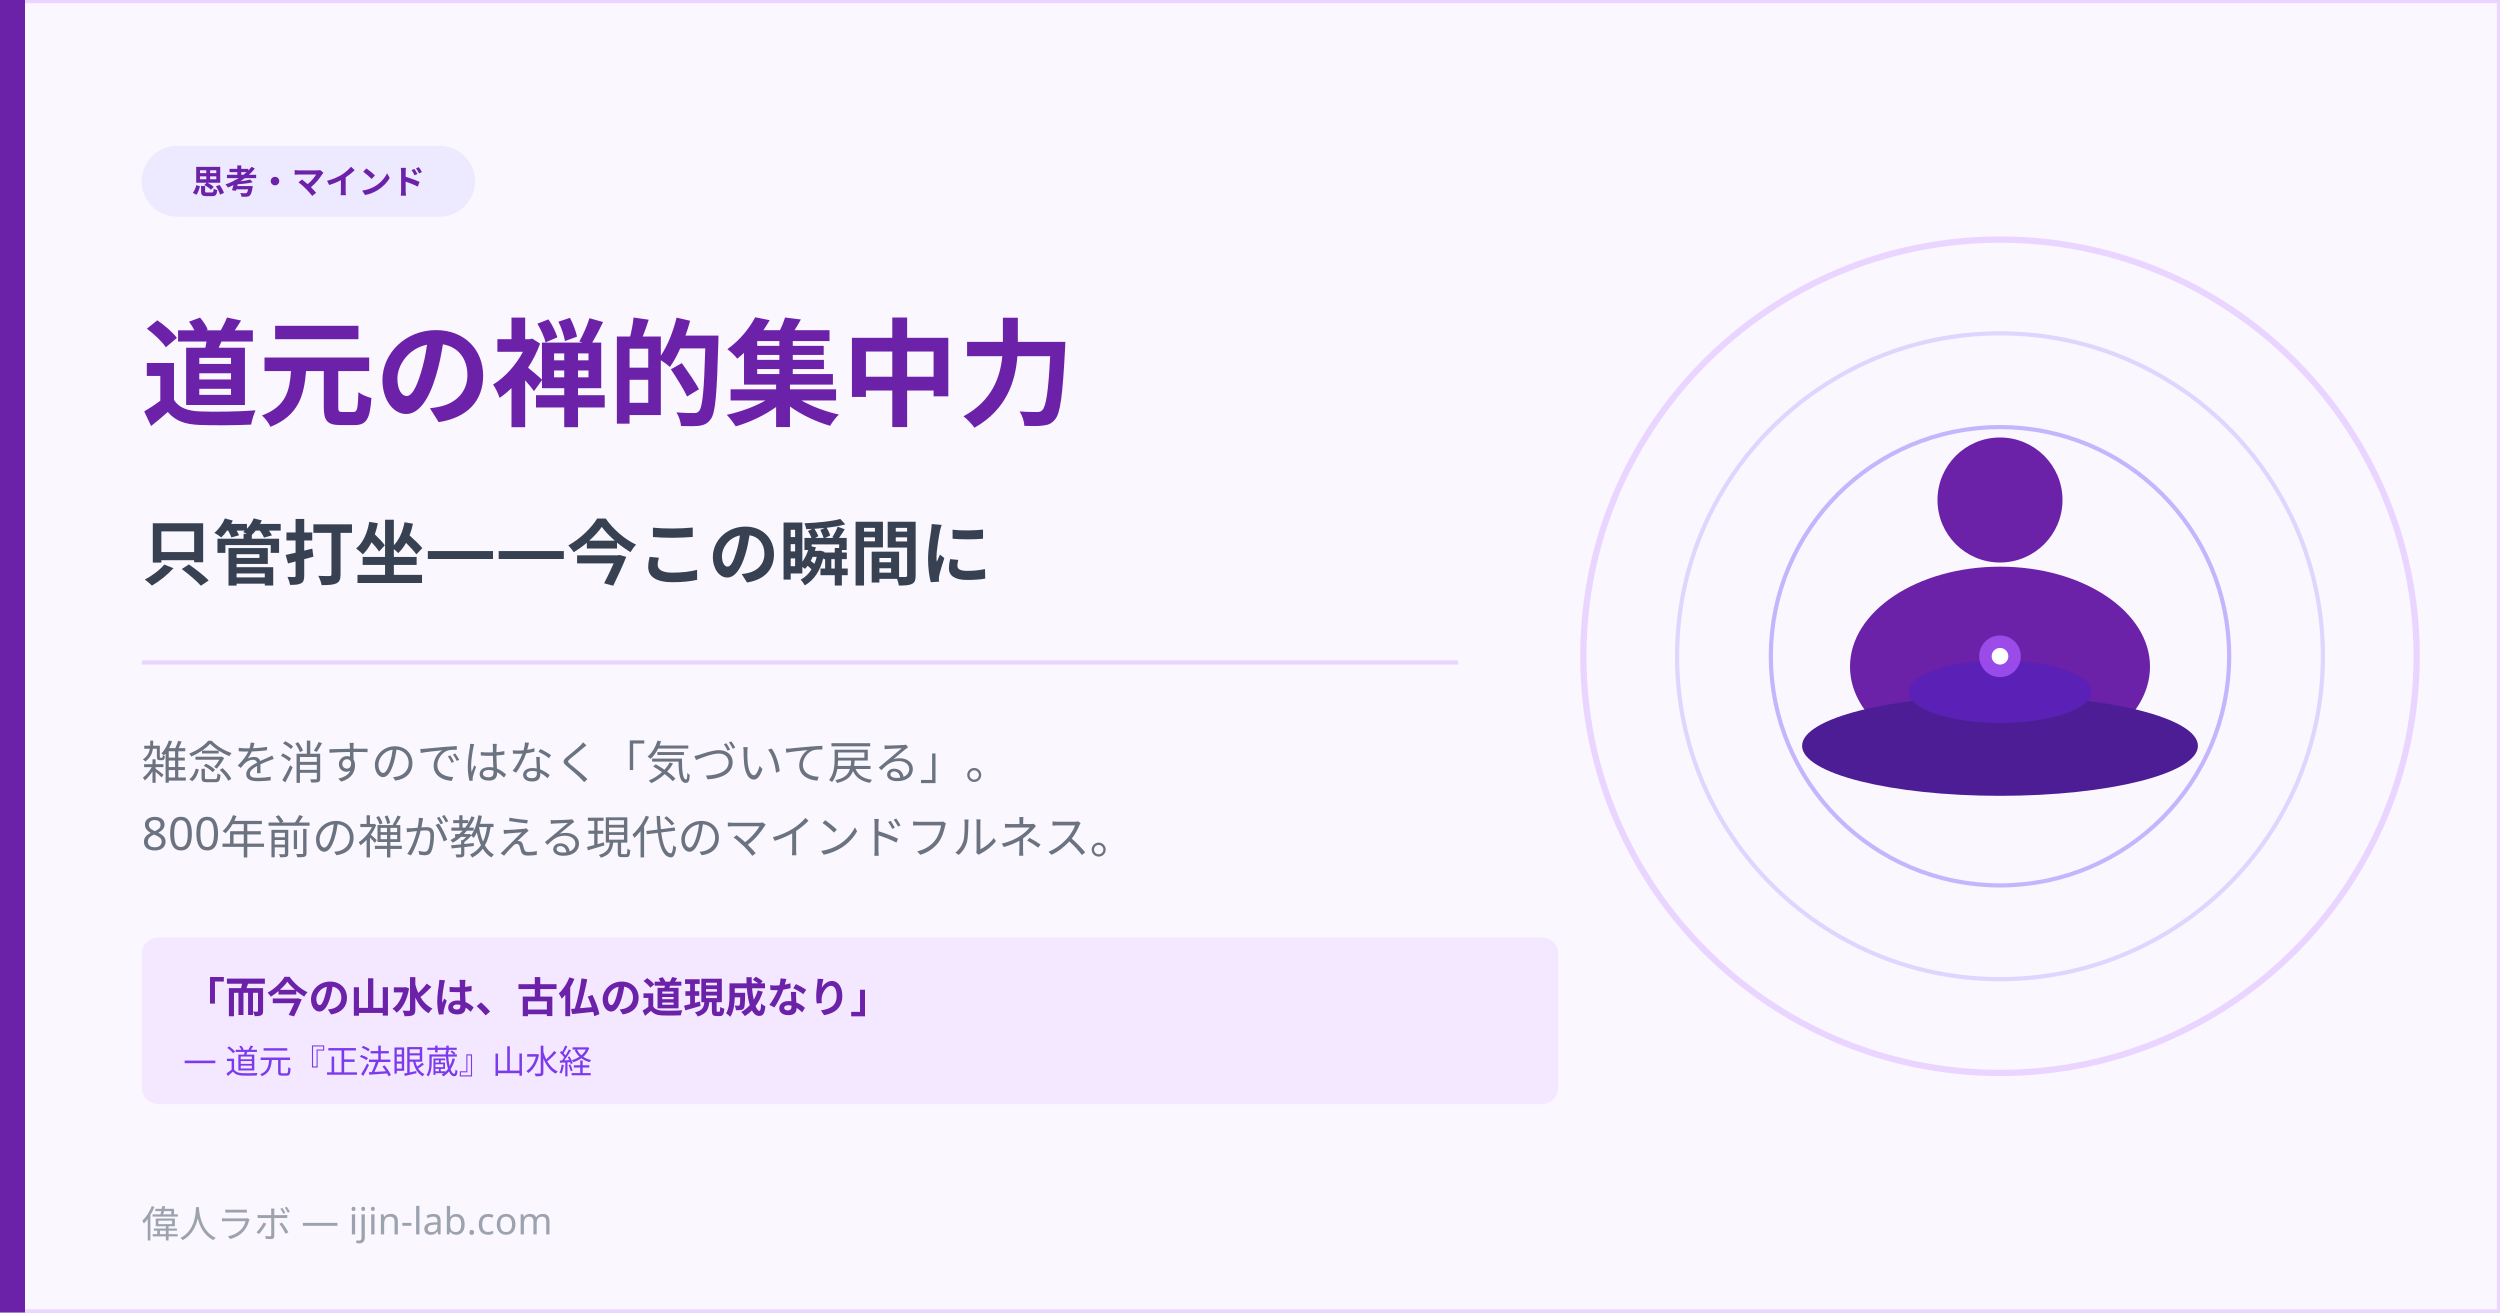
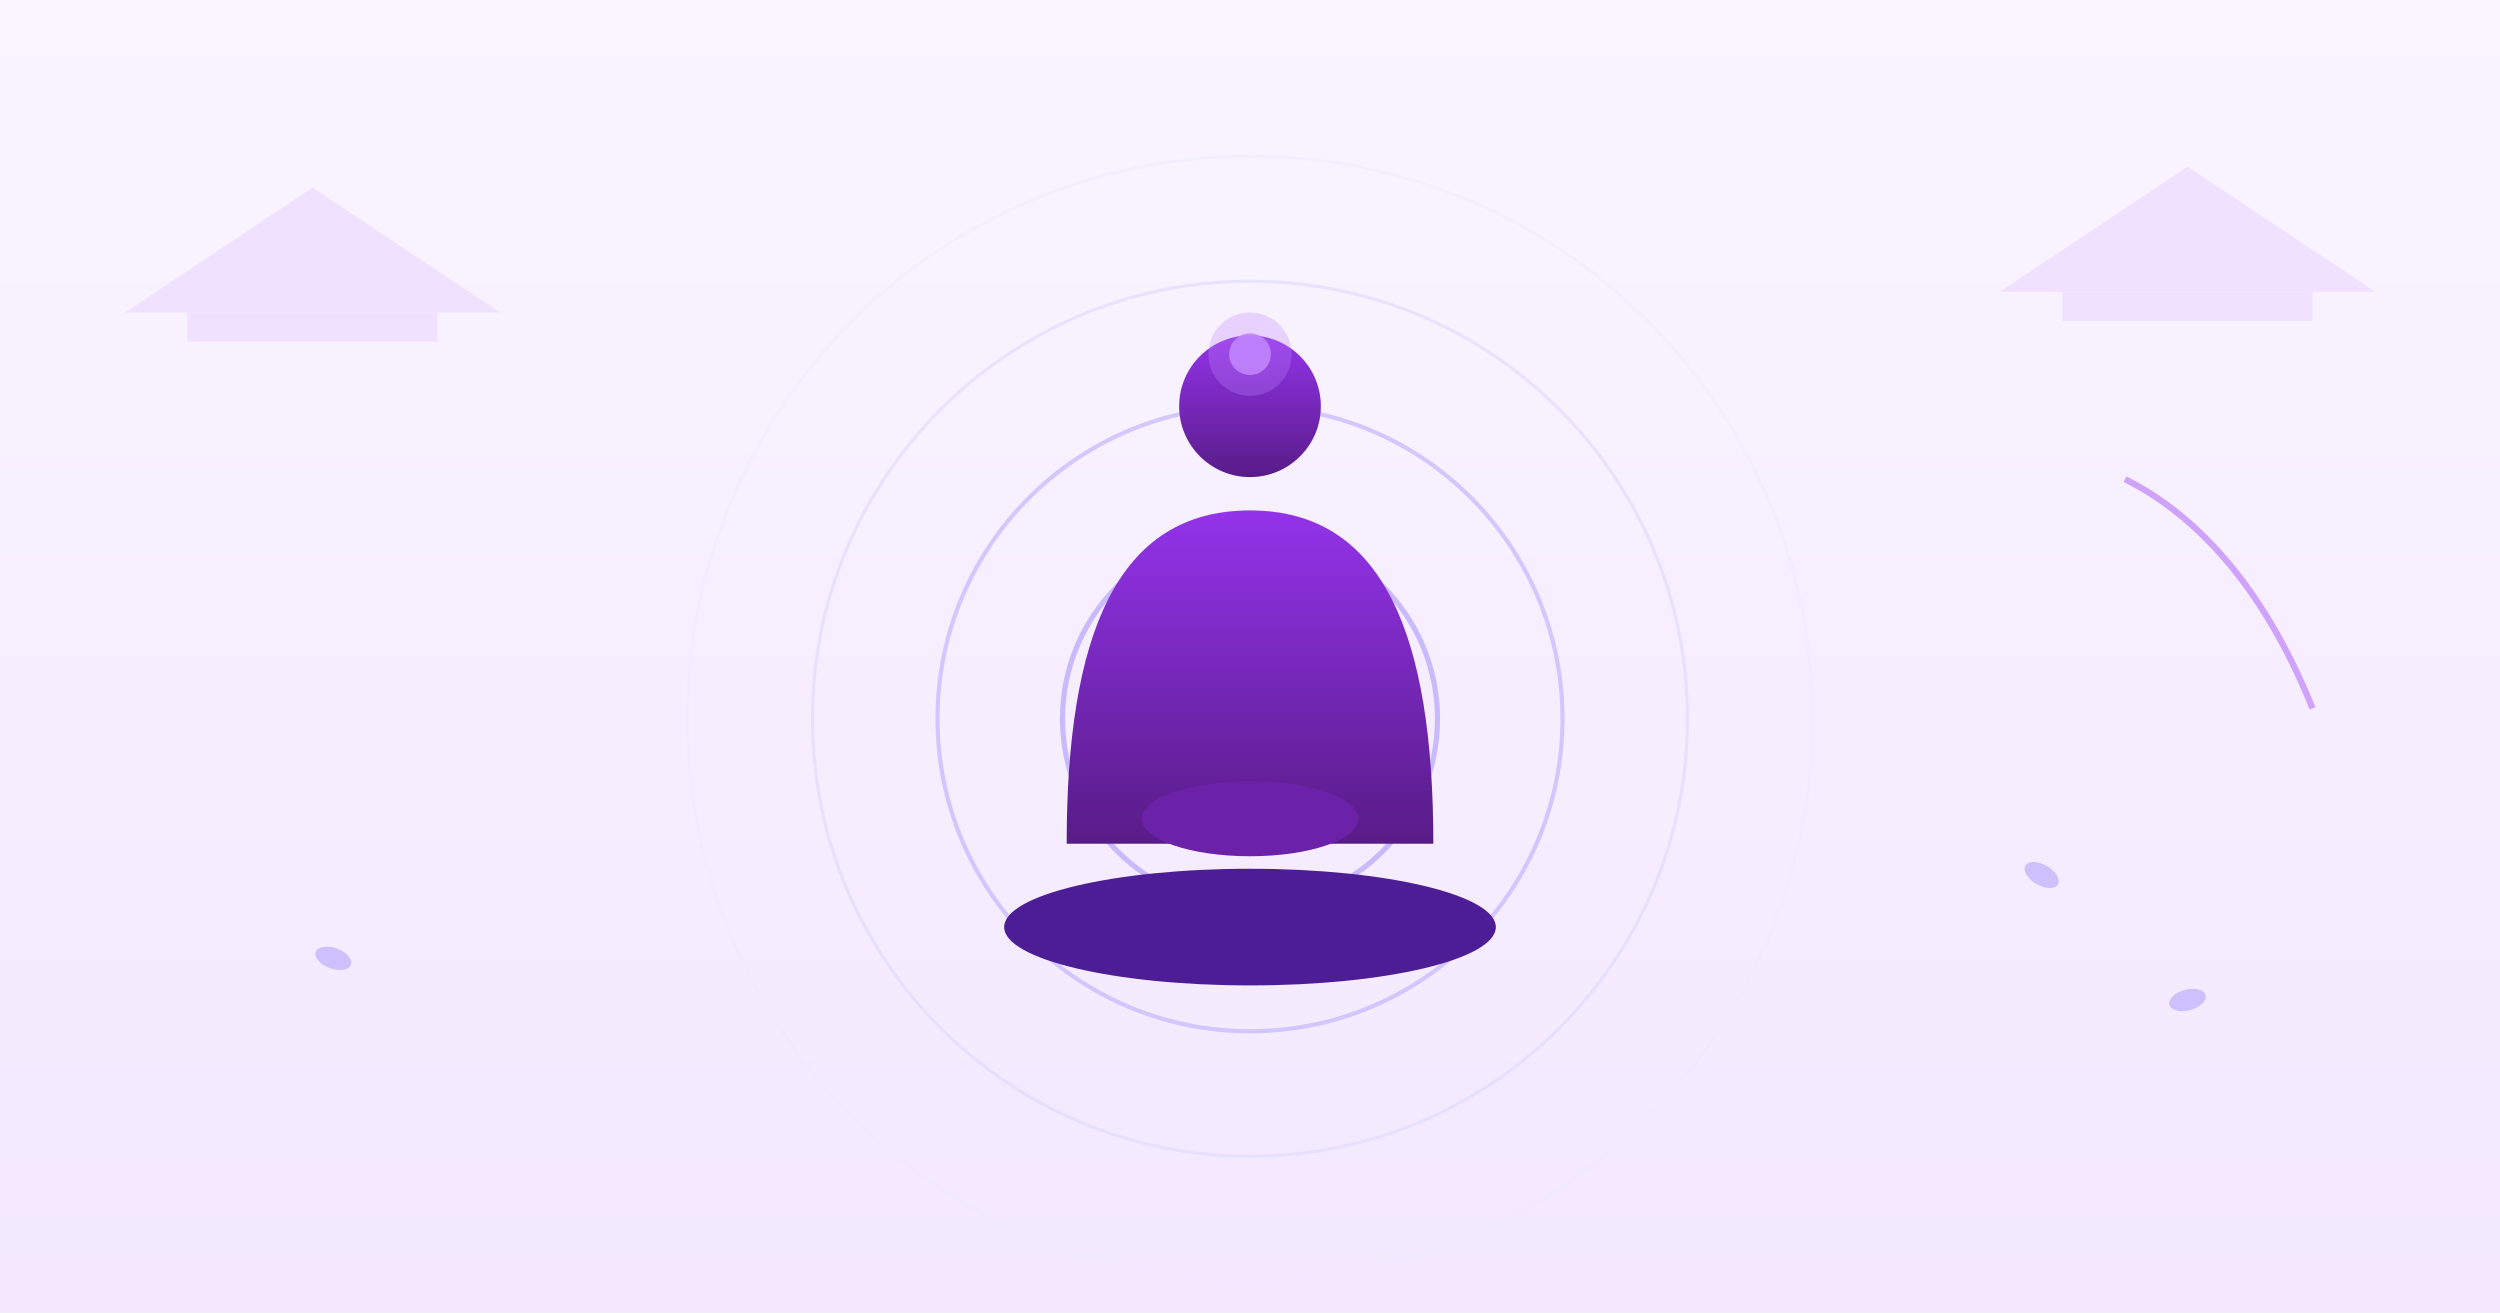
<svg xmlns="http://www.w3.org/2000/svg" width="1200" height="630" viewBox="0 0 1200 630">
-   <rect width="1200" height="630" fill="#faf7ff" />
-   <rect x="0" y="0" width="1200" height="630" fill="none" stroke="#e9d5ff" stroke-width="3" />
-   <rect x="0" y="0" width="12" height="630" fill="#6b21a8" />
-   <circle cx="960" cy="315" r="200" fill="none" stroke="#e9d5ff" stroke-width="3" />
-   <circle cx="960" cy="315" r="155" fill="none" stroke="#ddd6fe" stroke-width="2" />
-   <circle cx="960" cy="315" r="110" fill="none" stroke="#c4b5fd" stroke-width="2" />
-   <circle cx="960" cy="240" r="30" fill="#6b21a8" />
-   <ellipse cx="960" cy="320" rx="72" ry="48" fill="#6b21a8" />
-   <ellipse cx="960" cy="358" rx="95" ry="24" fill="#4c1d95" />
-   <ellipse cx="960" cy="332" rx="44" ry="15" fill="#5b21b6" />
-   <circle cx="960" cy="315" r="10" fill="#a855f7" opacity="0.8" />
-   <circle cx="960" cy="315" r="4" fill="#fff" />
-   <rect x="68" y="70" width="160" height="34" rx="17" fill="#ede9fe" />
-   <text x="148" y="93" font-family="'Noto Sans JP', sans-serif" font-size="16" font-weight="700" fill="#6b21a8" text-anchor="middle">思考・マインド</text>
-   <text x="68" y="200" font-family="'Noto Sans JP', sans-serif" font-size="56" font-weight="900" fill="#6b21a8">道元の禅的集中力</text>
-   <text x="68" y="278" font-family="'Noto Sans JP', sans-serif" font-size="34" font-weight="700" fill="#374151">只管打坐——今この瞬間に</text>
-   <line x1="68" y1="318" x2="700" y2="318" stroke="#e9d5ff" stroke-width="2" />
-   <text x="68" y="374" font-family="'Noto Sans JP', sans-serif" font-size="22" fill="#6b7280">雑念を消すのではなく「気づいて戻る」。</text>
-   <text x="68" y="408" font-family="'Noto Sans JP', sans-serif" font-size="22" fill="#6b7280">800年前の禅が教える現代のマインドフルネス。</text>
-   <rect x="68" y="450" width="680" height="80" rx="8" fill="#f3e8ff" />
-   <text x="88" y="486" font-family="'Noto Sans JP', sans-serif" font-size="20" font-weight="700" fill="#6b21a8">「而今の山水は、古仏の道現成なり」</text>
-   <text x="88" y="514" font-family="'Noto Sans JP', sans-serif" font-size="16" fill="#7c3aed">— 道元『正法眼蔵』山水経</text>
-   <text x="68" y="594" font-family="'Noto Sans JP', sans-serif" font-size="18" fill="#9ca3af">偉人ラボ — ijin-lab.com</text>
+   <defs>
+     <linearGradient id="bgGrad" x1="0" y1="0" x2="0" y2="1">
+       <stop offset="0%" stop-color="#faf5ff" />
+       <stop offset="100%" stop-color="#f3e8ff" />
+     </linearGradient>
+     <linearGradient id="figGrad" x1="0" y1="0" x2="0" y2="1">
+       <stop offset="0%" stop-color="#9333ea" />
+       <stop offset="100%" stop-color="#581c87" />
+     </linearGradient>
+   </defs>
+   <rect width="1200" height="630" fill="url(#bgGrad)" />
+   <circle cx="600" cy="345" r="90" fill="none" stroke="#c4b5fd" stroke-width="2.5" opacity="0.9" />
+   <circle cx="600" cy="345" r="150" fill="none" stroke="#c4b5fd" stroke-width="2" opacity="0.7" />
+   <circle cx="600" cy="345" r="210" fill="none" stroke="#ddd6fe" stroke-width="1.5" opacity="0.55" />
+   <circle cx="600" cy="345" r="270" fill="none" stroke="#ede9fe" stroke-width="1.5" opacity="0.4" />
+   <g transform="translate(600,345)">
+     <circle cx="0" cy="-150" r="34" fill="url(#figGrad)" />
+     <path d="M -88 60 C -88 -40 -64 -100 0 -100 C 64 -100 88 -40 88 60 Z" fill="url(#figGrad)" />
+     <ellipse cx="0" cy="100" rx="118" ry="28" fill="#4c1d95" />
+     <ellipse cx="0" cy="48" rx="52" ry="18" fill="#6b21a8" />
+   </g>
+   <circle cx="600" cy="170" r="10" fill="#c084fc" opacity="0.9" />
+   <circle cx="600" cy="170" r="20" fill="#c084fc" opacity="0.3" />
+   <g fill="#e9d5ff" opacity="0.6">
+     <polygon points="60,150 240,150 150,90" />
+     <rect x="90" y="150" width="120" height="14" />
+     <polygon points="960,140 1140,140 1050,80" />
+     <rect x="990" y="140" width="120" height="14" />
+   </g>
+   <path d="M 1020 230 C 1060 250 1090 290 1110 340" fill="none" stroke="#a855f7" stroke-width="3" opacity="0.5" />
+   <g fill="#c4b5fd" opacity="0.8">
+     <ellipse cx="980" cy="420" rx="9" ry="5" transform="rotate(30 980 420)" />
+     <ellipse cx="1050" cy="480" rx="9" ry="5" transform="rotate(-15 1050 480)" />
+     <ellipse cx="160" cy="460" rx="9" ry="5" transform="rotate(20 160 460)" />
+   </g>
</svg>
